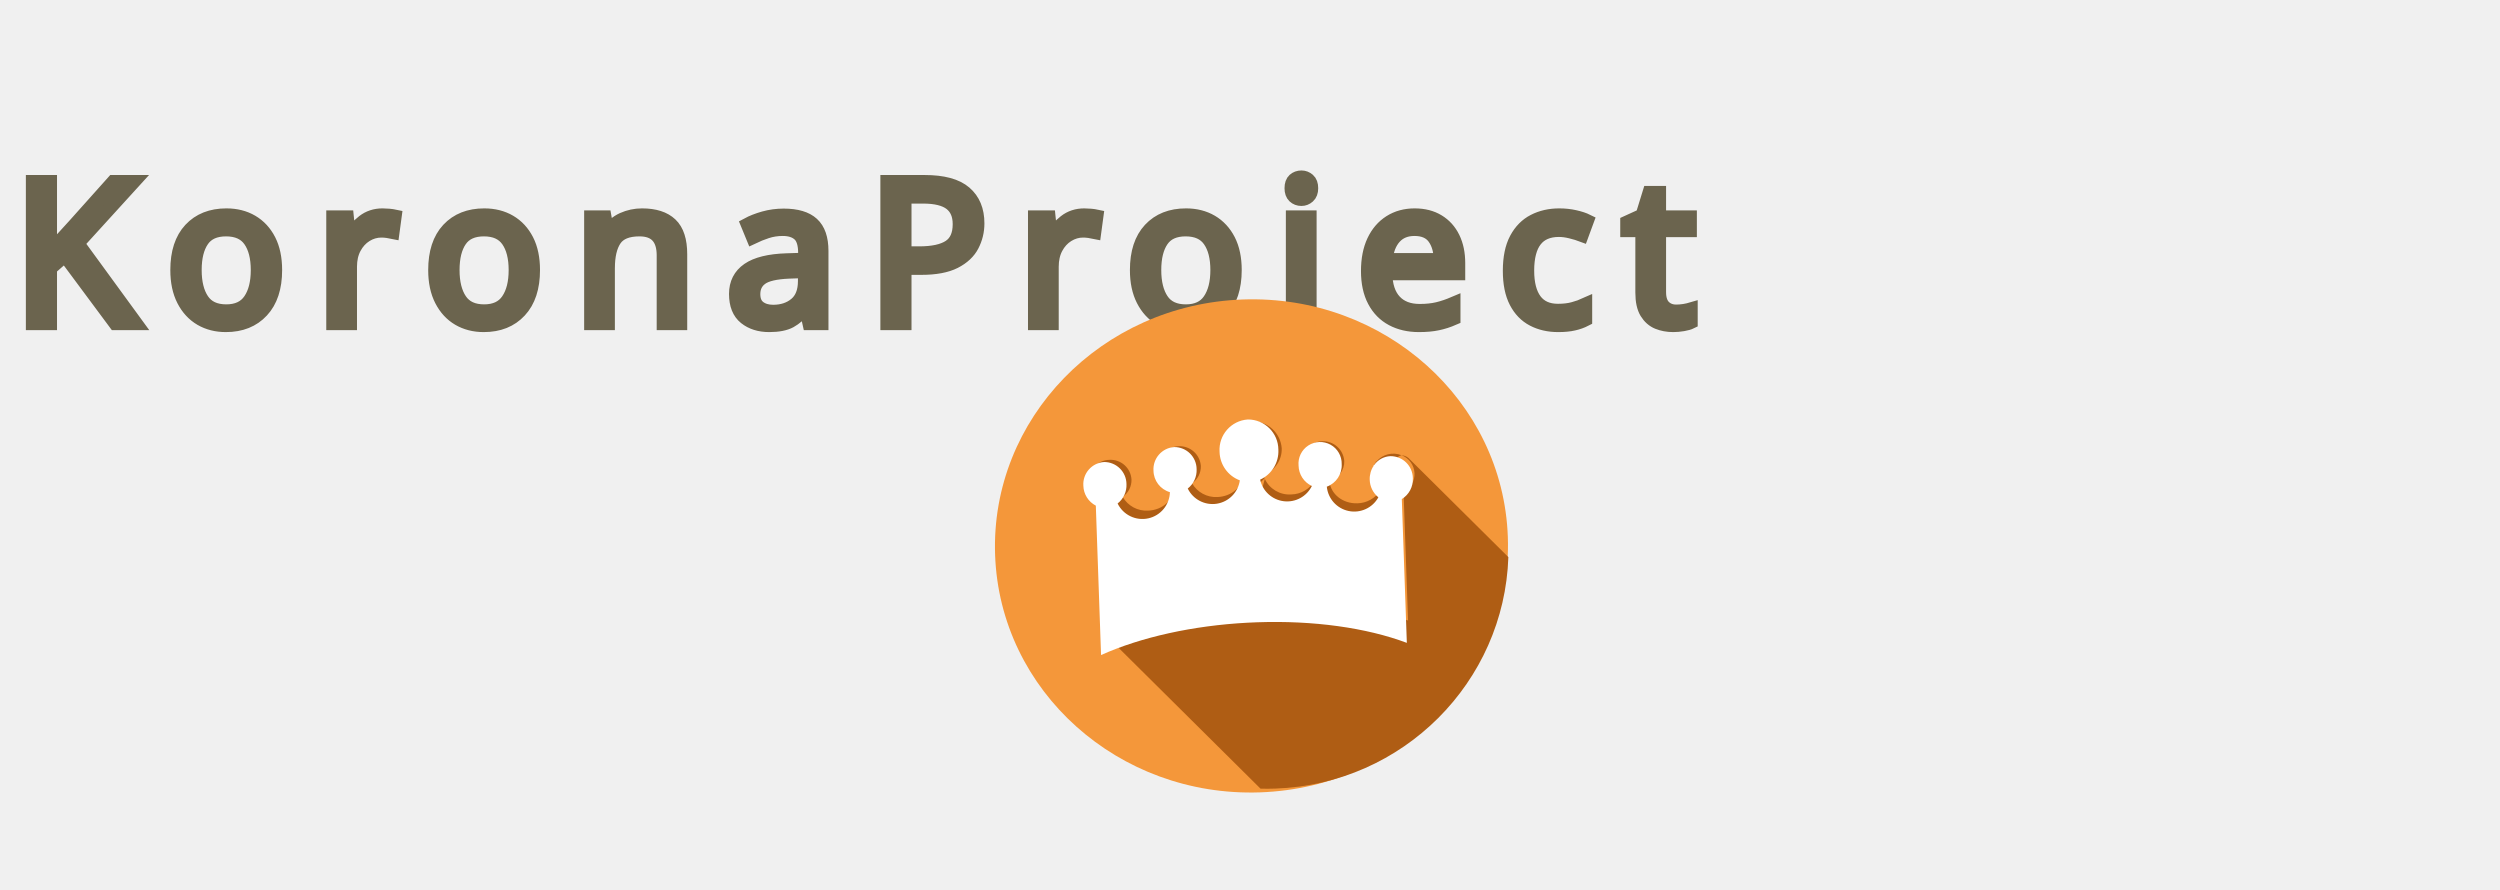
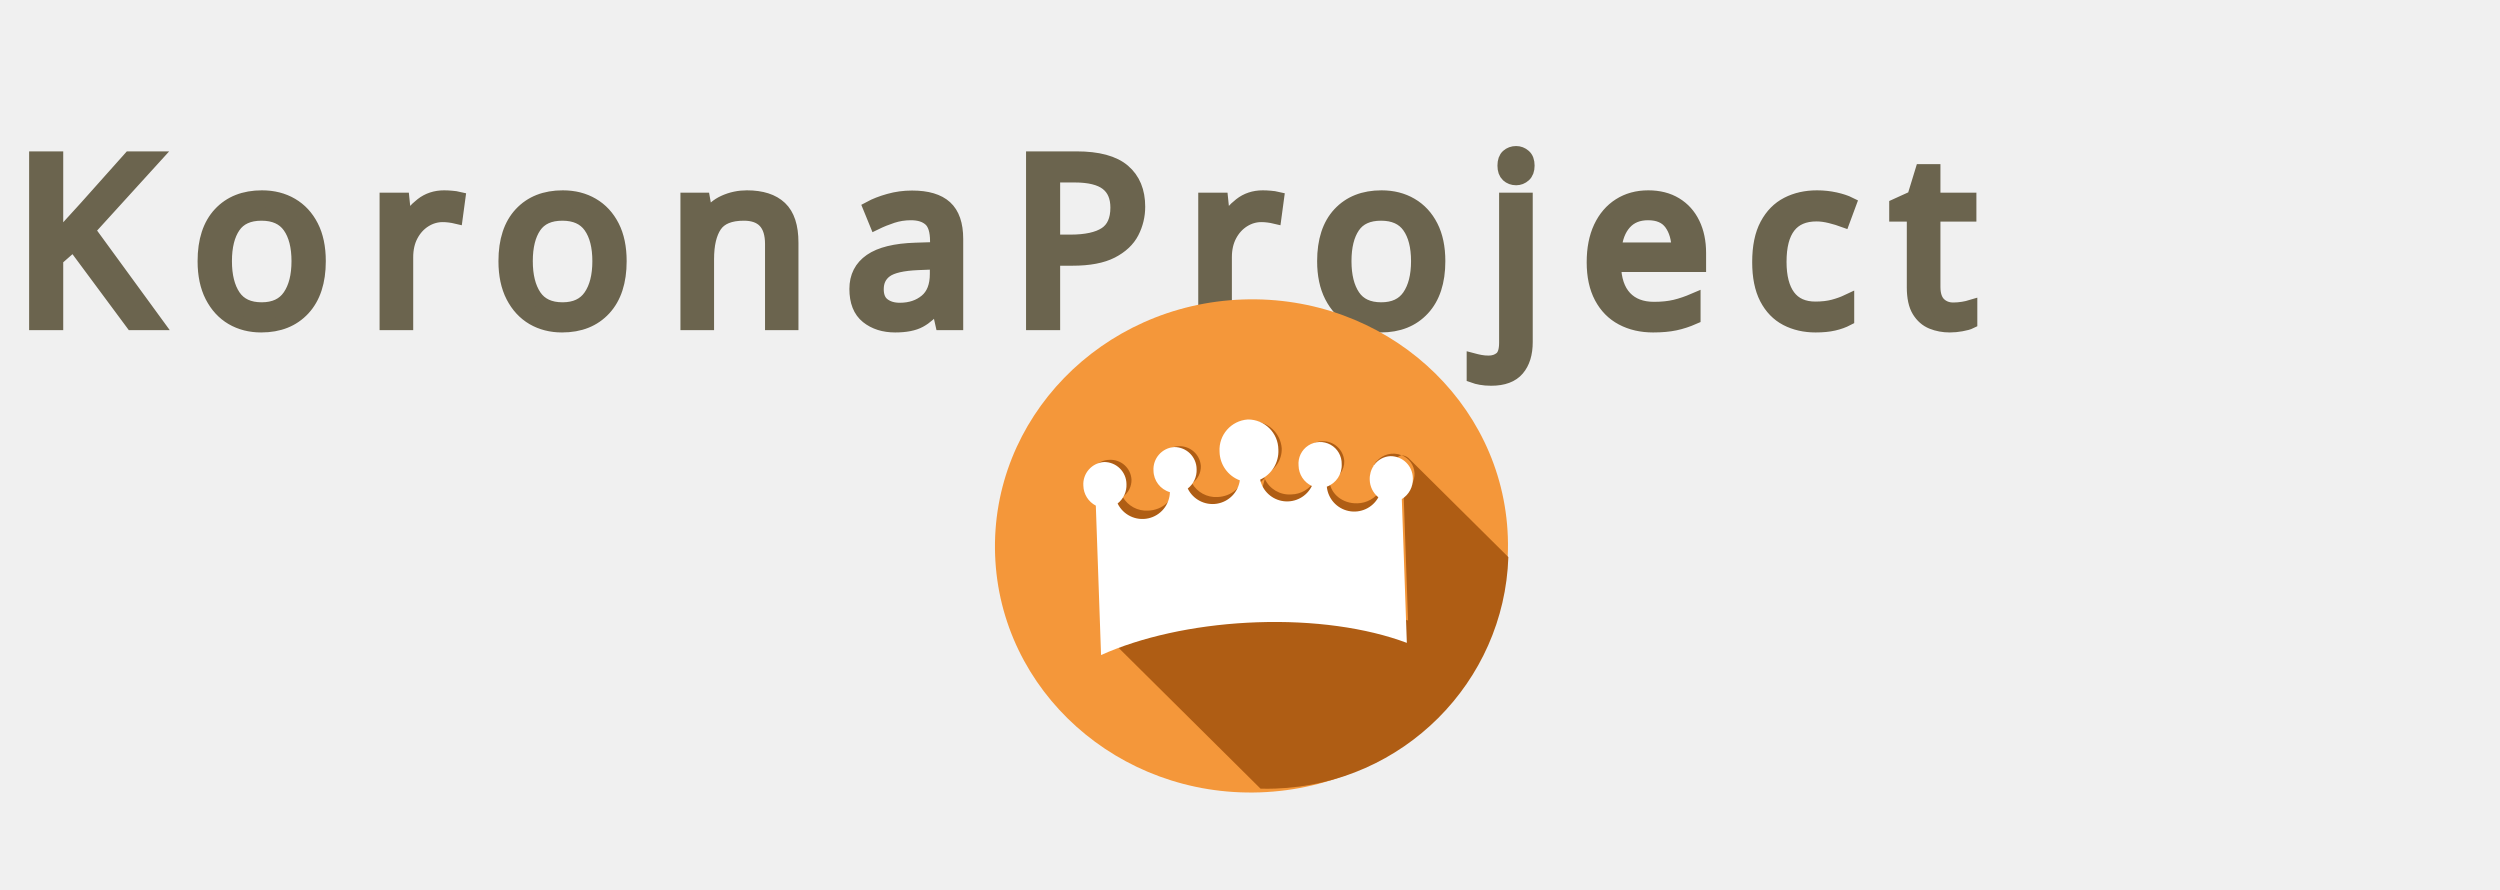
<svg xmlns="http://www.w3.org/2000/svg" width="605" height="215.367" viewBox="0 0 755 215.367">
  <g id="Group44" transform="translate(-306 -9)">
-     <text id="KoronaProject" stroke-width="4" fill="#372e0f" stroke="#372e0f" transform="translate(310 80)" font-size="60" font-family="PerpetuaTitlingMT-Light, Perpetua Titling MT" font-weight="300" letter-spacing="0.15em" opacity="0.72">
+     <text id="KoronaProject" stroke-width="4" fill="#372e0f" stroke="#372e0f" transform="translate(310 80)" font-size="70" font-family="PerpetuaTitlingMT-Light, Perpetua Titling MT" font-weight="300" letter-spacing="0.15em" opacity="0.72">
      <tspan x="0" y="0">KoronaProject</tspan>
    </text>
    <g id="korona" transform="translate(603.913 70.048)">
      <ellipse id="Ellipse_17" data-name="Ellipse 17" cx="77.5" cy="74.5" rx="77.5" ry="74.5" transform="matrix(0.999, -0.035, 0.035, 0.999, 0, 5.409)" fill="#f4973a" />
      <path id="Intersection_1" data-name="Intersection 1" d="M48.57,111,3.6,63.143l1.719-1.591c-.6.208-1.211.423-1.8.64h0V21.819A6.14,6.14,0,0,1,0,16.308a6.326,6.326,0,0,1,6.443-6.186,6.326,6.326,0,0,1,6.443,6.186,6.12,6.12,0,0,1-2.848,5.134,8.285,8.285,0,0,0,7.535,4.425c4.4,0,8-3.067,8.192-6.983a6.5,6.5,0,0,1-3.352-2.191,5.973,5.973,0,0,1-1.326-3.76,6.448,6.448,0,0,1,12.886,0,6.121,6.121,0,0,1-2.848,5.135,8.285,8.285,0,0,0,7.535,4.425c4.046,0,7.45-2.582,8.1-6.14a8.726,8.726,0,0,1-4.135-3.041A8.147,8.147,0,0,1,41,8.435a8.794,8.794,0,0,1,17.573,0,8.147,8.147,0,0,1-1.618,4.878,8.73,8.73,0,0,1-4.135,3.041,6.566,6.566,0,0,0,.268,1.011.219.219,0,0,0-.085.056L5.315,61.551a118.152,118.152,0,0,1,19.753-4.78A161.027,161.027,0,0,1,47.55,54.849c.952-.016,1.919-.024,2.875-.024,16.728,0,32.521,2.475,44.468,6.97V22.944a6.082,6.082,0,0,0-.186-11.109h.079a3.673,3.673,0,0,1,2.45,1.429L125.85,43.708c-2.56,37.664-34.16,67.429-72.765,67.429Q50.81,111.138,48.57,111ZM79.029,45.945c-.173-.044-4.238-1.081-9.26-2.863-4.736-1.681-11.358-4.4-16-7.79-2.024-1.482-2.391-4.349-2.684-6.654a9.482,9.482,0,0,0-.632-2.9c-.157-.339.712-2.645,1.48-4.681a28.022,28.022,0,0,0,1.21-3.543,8.184,8.184,0,0,0,7.776,4.982,8.362,8.362,0,0,0,7.273-3.935,6.2,6.2,0,0,1-3.759-5.625,6.449,6.449,0,0,1,12.887,0,5.973,5.973,0,0,1-1.326,3.76,6.5,6.5,0,0,1-3.351,2.191c.194,3.915,3.792,6.983,8.193,6.983a8.481,8.481,0,0,0,7.079-3.623,6.072,6.072,0,0,1-2.394-4.812,5.966,5.966,0,0,1,1.366-3.809c-.038-.037-.08-.077-.135-.128h.242a6.644,6.644,0,0,1,7.714-1.661,2.054,2.054,0,0,0-1.588,1.06c-2,2.963-2.877,10.191-3.653,16.568-.575,4.732-1.072,8.818-1.913,10.216-3.405,5.644-5.754,6.829-7.125,6.829A1.865,1.865,0,0,1,79.029,45.945Z" transform="matrix(0.999, -0.035, 0.035, 0.999, 30.356, 41.237)" fill="#af5d14" />
      <g id="Group_26" data-name="Group 26" transform="matrix(0.999, -0.035, 0.035, 0.999, 28.62, 40.699)">
        <path id="Union_1" data-name="Union 1" d="M3.555,69.572V24.408A6.977,6.977,0,0,1,0,18.243a6.728,6.728,0,0,1,6.519-6.92,6.728,6.728,0,0,1,6.519,6.92,7.035,7.035,0,0,1-2.882,5.744,8.321,8.321,0,0,0,15.912-2.861,6.874,6.874,0,0,1-4.733-6.657,6.728,6.728,0,0,1,6.519-6.92,6.728,6.728,0,0,1,6.519,6.92,7.035,7.035,0,0,1-2.882,5.744A8.33,8.33,0,0,0,47.305,18.3a9.431,9.431,0,0,1-5.82-8.86A9.175,9.175,0,0,1,50.374,0a9.175,9.175,0,0,1,8.89,9.436,9.43,9.43,0,0,1-5.82,8.859,8.332,8.332,0,0,0,15.549,2.466,6.956,6.956,0,0,1-3.8-6.292,6.53,6.53,0,1,1,13.038,0A6.875,6.875,0,0,1,73.5,21.126a8.323,8.323,0,0,0,15.451,3.758A7.073,7.073,0,0,1,86.525,19.5a7.163,7.163,0,0,1,1.382-4.261q-.067-.072-.136-.143h.244a6.366,6.366,0,0,1,5.029-2.516,6.728,6.728,0,0,1,6.519,6.92,6.977,6.977,0,0,1-3.555,6.165V69.129c-12.086-5.028-28.064-7.8-44.99-7.8-.962,0-1.941.009-2.909.027-16.471.3-32.292,3.223-44.552,8.214h0Z" fill="#fff" />
      </g>
    </g>
  </g>
</svg>
